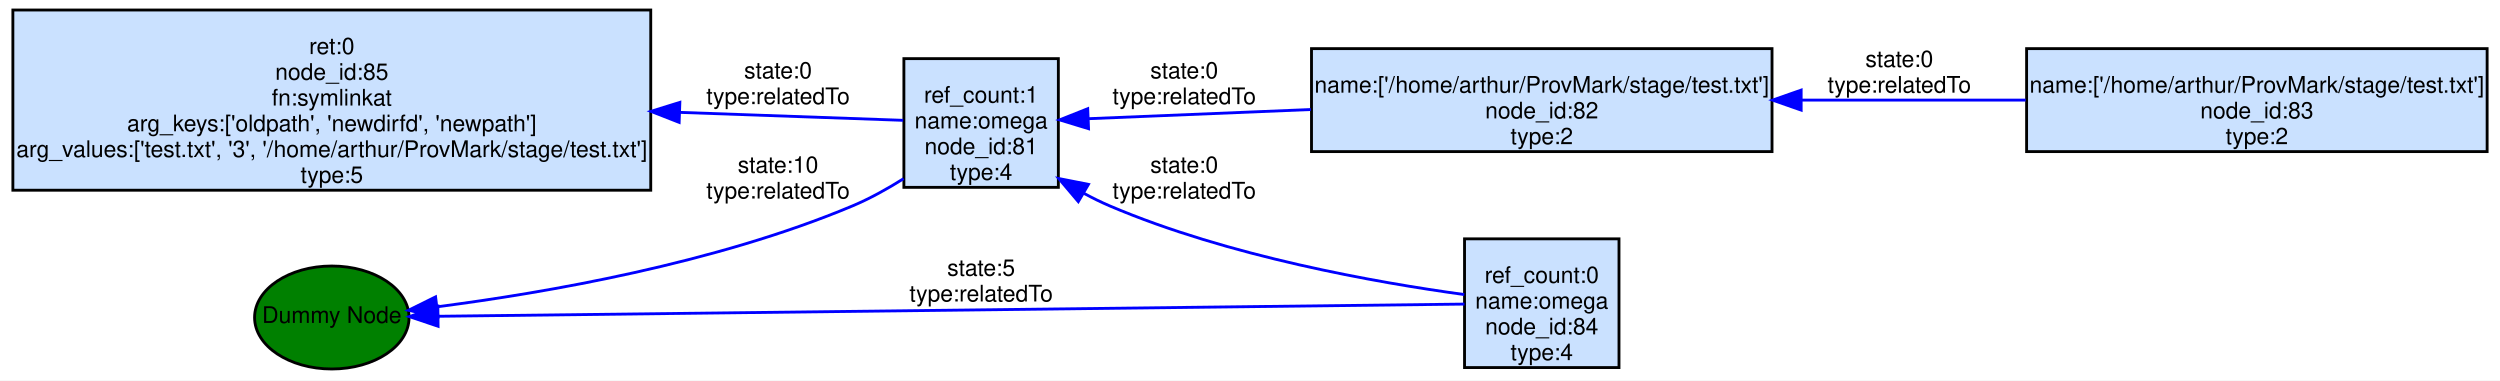
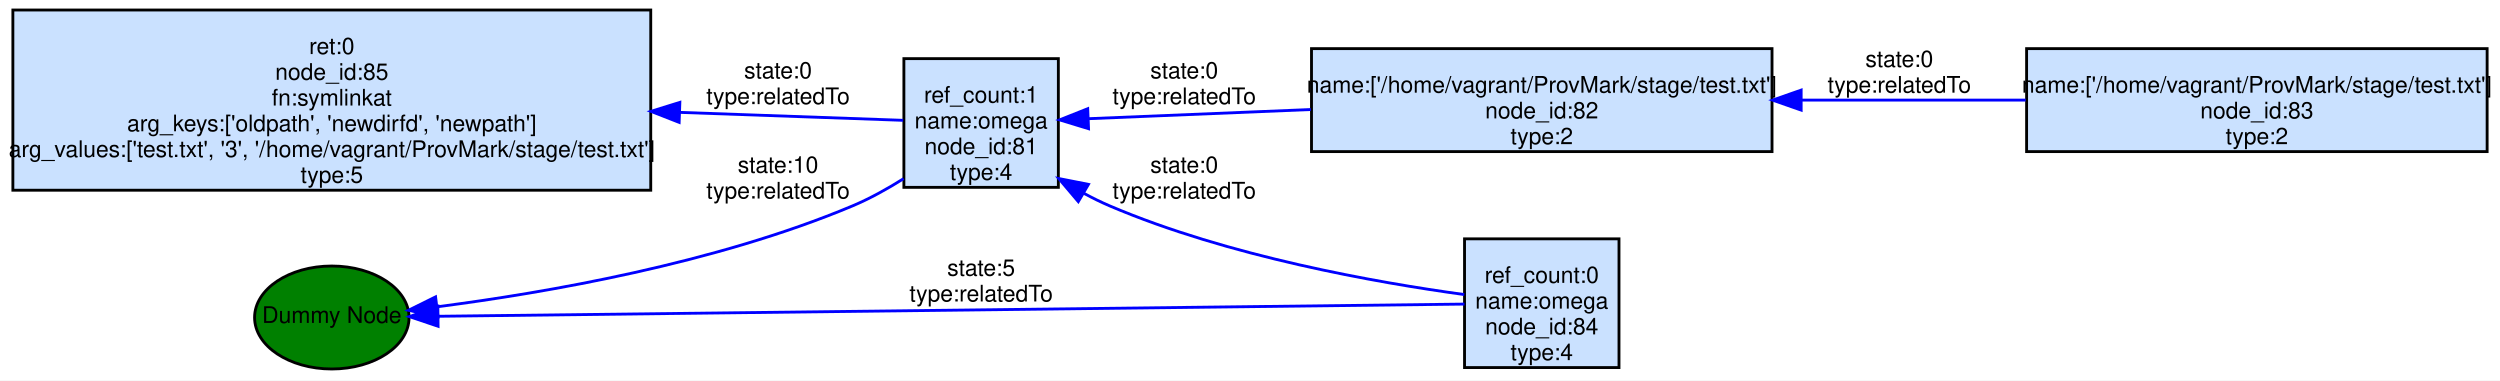
<svg xmlns="http://www.w3.org/2000/svg" width="874pt" height="133pt" viewBox="0.00 0.00 874.00 133.00">
  <g id="graph0" class="graph" transform="scale(1 1) rotate(0) translate(4 129)">
    <polygon fill="white" stroke="none" points="-4,4 -4,-129 870,-129 870,4 -4,4" />
    <g id="node1" class="node">
      <polygon fill="#cae1ff" stroke="black" points="865.5,-112 704.5,-112 704.5,-76 865.5,-76 865.5,-112" />
-       <text text-anchor="middle" x="785" y="-96.6" font-family="Helvetica,sans-Serif" font-size="8.00">name:['/home/arthur/ProvMark/stage/test.txt']</text>
+       <text text-anchor="middle" x="785" y="-96.6" font-family="Helvetica,sans-Serif" font-size="8.00">name:['/home/vagrant/ProvMark/stage/test.txt']</text>
      <text text-anchor="middle" x="785" y="-87.6" font-family="Helvetica,sans-Serif" font-size="8.00">node_id:83</text>
      <text text-anchor="middle" x="785" y="-78.6" font-family="Helvetica,sans-Serif" font-size="8.00">type:2</text>
    </g>
    <g id="node5" class="node">
      <polygon fill="#cae1ff" stroke="black" points="615.5,-112 454.5,-112 454.5,-76 615.5,-76 615.5,-112" />
-       <text text-anchor="middle" x="535" y="-96.6" font-family="Helvetica,sans-Serif" font-size="8.00">name:['/home/arthur/ProvMark/stage/test.txt']</text>
+       <text text-anchor="middle" x="535" y="-96.6" font-family="Helvetica,sans-Serif" font-size="8.00">name:['/home/vagrant/ProvMark/stage/test.txt']</text>
      <text text-anchor="middle" x="535" y="-87.6" font-family="Helvetica,sans-Serif" font-size="8.00">node_id:82</text>
      <text text-anchor="middle" x="535" y="-78.6" font-family="Helvetica,sans-Serif" font-size="8.00">type:2</text>
    </g>
    <g id="edge4" class="edge">
      <path fill="none" stroke="blue" d="M704.166,-94C679.165,-94 651.409,-94 625.771,-94" />
      <polygon fill="blue" stroke="blue" points="625.684,-90.5 615.684,-94 625.684,-97.5 625.684,-90.5" />
      <text text-anchor="middle" x="660" y="-105.6" font-family="Helvetica,sans-Serif" font-size="8.00">state:0</text>
      <text text-anchor="middle" x="660" y="-96.6" font-family="Helvetica,sans-Serif" font-size="8.00">type:relatedTo</text>
    </g>
    <g id="node2" class="node">
      <ellipse fill="green" stroke="black" cx="112" cy="-18" rx="27" ry="18" />
      <text text-anchor="middle" x="112" y="-16.1" font-family="Helvetica,sans-Serif" font-size="8.00">Dummy Node</text>
    </g>
    <g id="node3" class="node">
      <polygon fill="#cae1ff" stroke="black" points="223.5,-125.5 0.5,-125.5 0.5,-62.5 223.5,-62.5 223.5,-125.5" />
      <text text-anchor="middle" x="112" y="-110.1" font-family="Helvetica,sans-Serif" font-size="8.00">ret:0</text>
      <text text-anchor="middle" x="112" y="-101.1" font-family="Helvetica,sans-Serif" font-size="8.00">node_id:85</text>
      <text text-anchor="middle" x="112" y="-92.1" font-family="Helvetica,sans-Serif" font-size="8.00">fn:symlinkat</text>
      <text text-anchor="middle" x="112" y="-83.1" font-family="Helvetica,sans-Serif" font-size="8.00">arg_keys:['oldpath', 'newdirfd', 'newpath']</text>
-       <text text-anchor="middle" x="112" y="-74.1" font-family="Helvetica,sans-Serif" font-size="8.00">arg_values:['test.txt', '3', '/home/arthur/ProvMark/stage/test.txt']</text>
+       <text text-anchor="middle" x="112" y="-74.1" font-family="Helvetica,sans-Serif" font-size="8.00">arg_values:['test.txt', '3', '/home/vagrant/ProvMark/stage/test.txt']</text>
      <text text-anchor="middle" x="112" y="-65.1" font-family="Helvetica,sans-Serif" font-size="8.00">type:5</text>
    </g>
    <g id="node4" class="node">
      <polygon fill="#cae1ff" stroke="black" points="366,-108.5 312,-108.5 312,-63.5 366,-63.5 366,-108.5" />
      <text text-anchor="middle" x="339" y="-93.1" font-family="Helvetica,sans-Serif" font-size="8.00">ref_count:1</text>
      <text text-anchor="middle" x="339" y="-84.1" font-family="Helvetica,sans-Serif" font-size="8.00">name:omega</text>
      <text text-anchor="middle" x="339" y="-75.1" font-family="Helvetica,sans-Serif" font-size="8.00">node_id:81</text>
      <text text-anchor="middle" x="339" y="-66.1" font-family="Helvetica,sans-Serif" font-size="8.00">type:4</text>
    </g>
    <g id="edge1" class="edge">
      <path fill="none" stroke="blue" d="M311.897,-66.543C306.211,-62.959 300.074,-59.55 294,-57 246.118,-36.898 186.587,-26.636 149.179,-21.8" />
      <polygon fill="blue" stroke="blue" points="149.132,-18.268 138.78,-20.522 148.278,-25.215 149.132,-18.268" />
      <text text-anchor="middle" x="268" y="-68.6" font-family="Helvetica,sans-Serif" font-size="8.00">state:10</text>
      <text text-anchor="middle" x="268" y="-59.6" font-family="Helvetica,sans-Serif" font-size="8.00">type:relatedTo</text>
    </g>
    <g id="edge3" class="edge">
      <path fill="none" stroke="blue" d="M311.749,-86.933C291.909,-87.639 263.124,-88.662 233.591,-89.712" />
      <polygon fill="blue" stroke="blue" points="233.429,-86.216 223.559,-90.069 233.677,-93.211 233.429,-86.216" />
      <text text-anchor="middle" x="268" y="-101.6" font-family="Helvetica,sans-Serif" font-size="8.00">state:0</text>
      <text text-anchor="middle" x="268" y="-92.6" font-family="Helvetica,sans-Serif" font-size="8.00">type:relatedTo</text>
    </g>
    <g id="edge6" class="edge">
      <path fill="none" stroke="blue" d="M454.253,-90.712C427.31,-89.6 398.531,-88.414 376.597,-87.509" />
      <polygon fill="blue" stroke="blue" points="376.554,-84.004 366.418,-87.089 376.265,-90.999 376.554,-84.004" />
      <text text-anchor="middle" x="410" y="-101.6" font-family="Helvetica,sans-Serif" font-size="8.00">state:0</text>
      <text text-anchor="middle" x="410" y="-92.6" font-family="Helvetica,sans-Serif" font-size="8.00">type:relatedTo</text>
    </g>
    <g id="node6" class="node">
      <polygon fill="#cae1ff" stroke="black" points="562,-45.5 508,-45.5 508,-0.5 562,-0.5 562,-45.5" />
      <text text-anchor="middle" x="535" y="-30.1" font-family="Helvetica,sans-Serif" font-size="8.00">ref_count:0</text>
      <text text-anchor="middle" x="535" y="-21.1" font-family="Helvetica,sans-Serif" font-size="8.00">name:omega</text>
      <text text-anchor="middle" x="535" y="-12.1" font-family="Helvetica,sans-Serif" font-size="8.00">node_id:84</text>
      <text text-anchor="middle" x="535" y="-3.1" font-family="Helvetica,sans-Serif" font-size="8.00">type:4</text>
    </g>
    <g id="edge5" class="edge">
      <path fill="none" stroke="blue" d="M507.982,-22.691C435.764,-21.833 232.672,-19.421 149.357,-18.432" />
      <polygon fill="blue" stroke="blue" points="149.154,-14.929 139.113,-18.31 149.07,-21.929 149.154,-14.929" />
      <text text-anchor="middle" x="339" y="-32.6" font-family="Helvetica,sans-Serif" font-size="8.00">state:5</text>
      <text text-anchor="middle" x="339" y="-23.6" font-family="Helvetica,sans-Serif" font-size="8.00">type:relatedTo</text>
    </g>
    <g id="edge2" class="edge">
      <path fill="none" stroke="blue" d="M507.915,-26.019C477.28,-30.213 425.392,-39.362 384,-57 380.97,-58.291 377.922,-59.793 374.921,-61.42" />
      <polygon fill="blue" stroke="blue" points="372.97,-58.507 366.125,-66.594 376.519,-64.541 372.97,-58.507" />
      <text text-anchor="middle" x="410" y="-68.6" font-family="Helvetica,sans-Serif" font-size="8.00">state:0</text>
      <text text-anchor="middle" x="410" y="-59.6" font-family="Helvetica,sans-Serif" font-size="8.00">type:relatedTo</text>
    </g>
  </g>
</svg>
